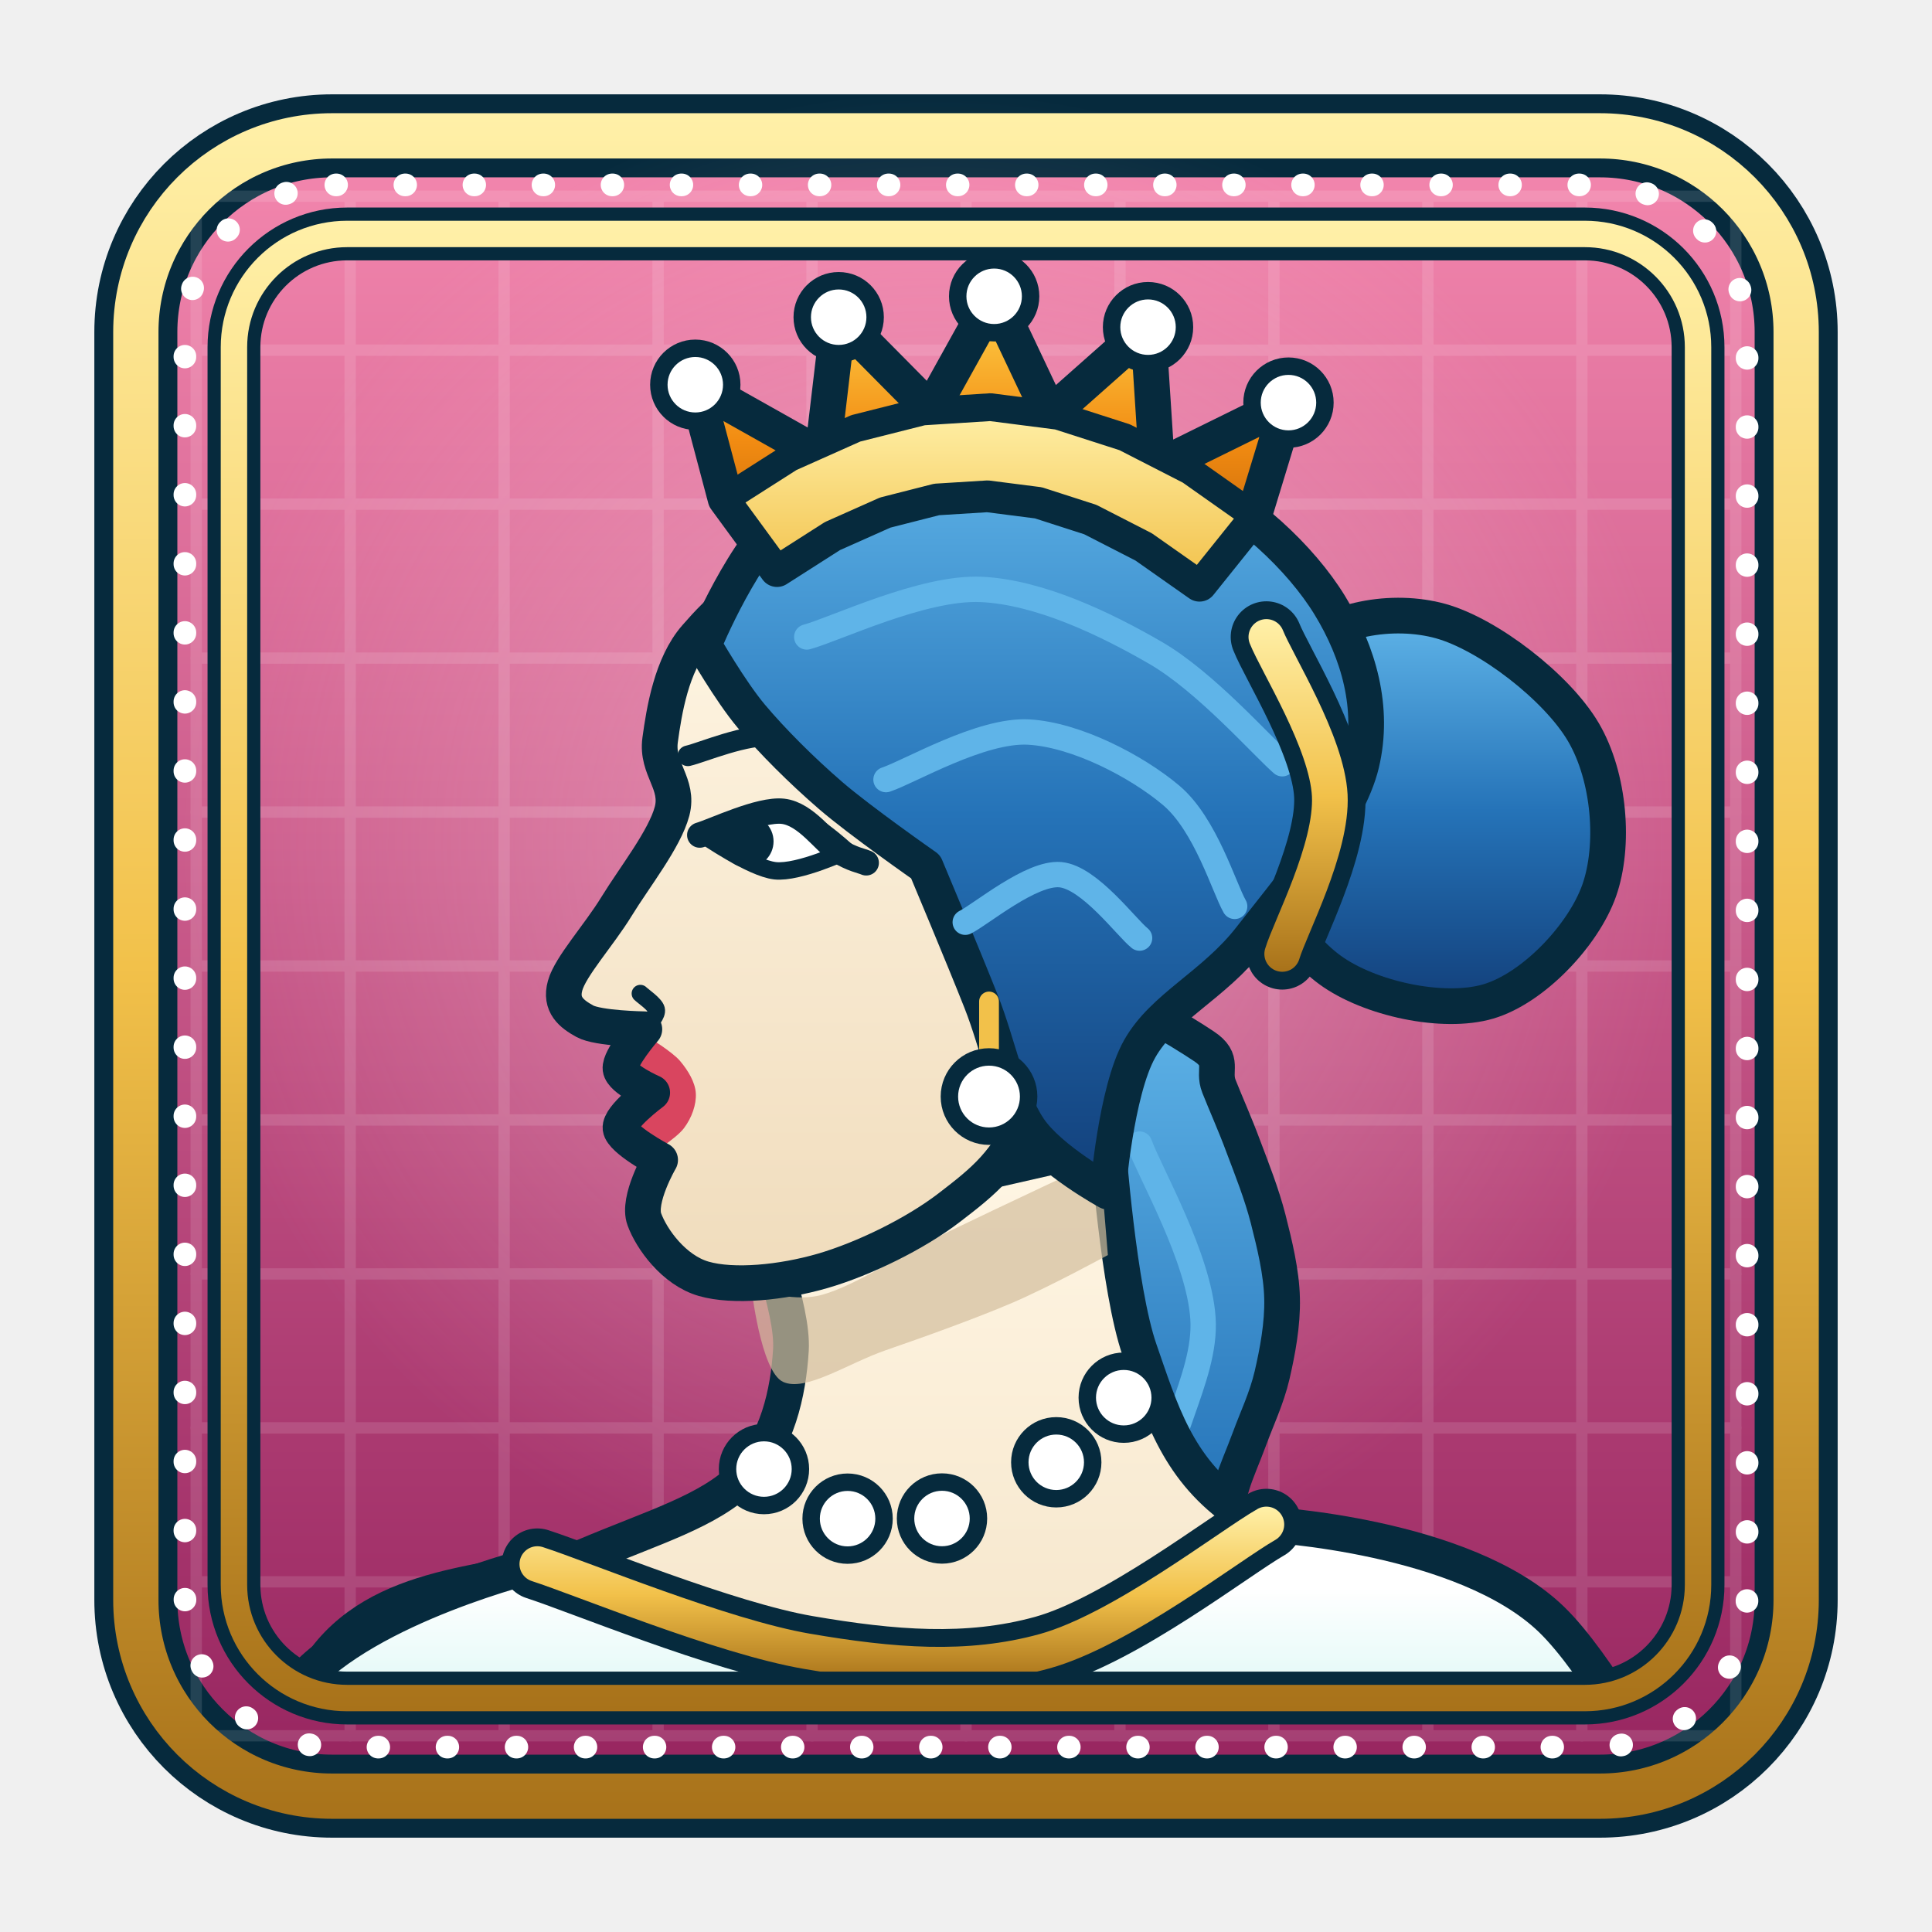
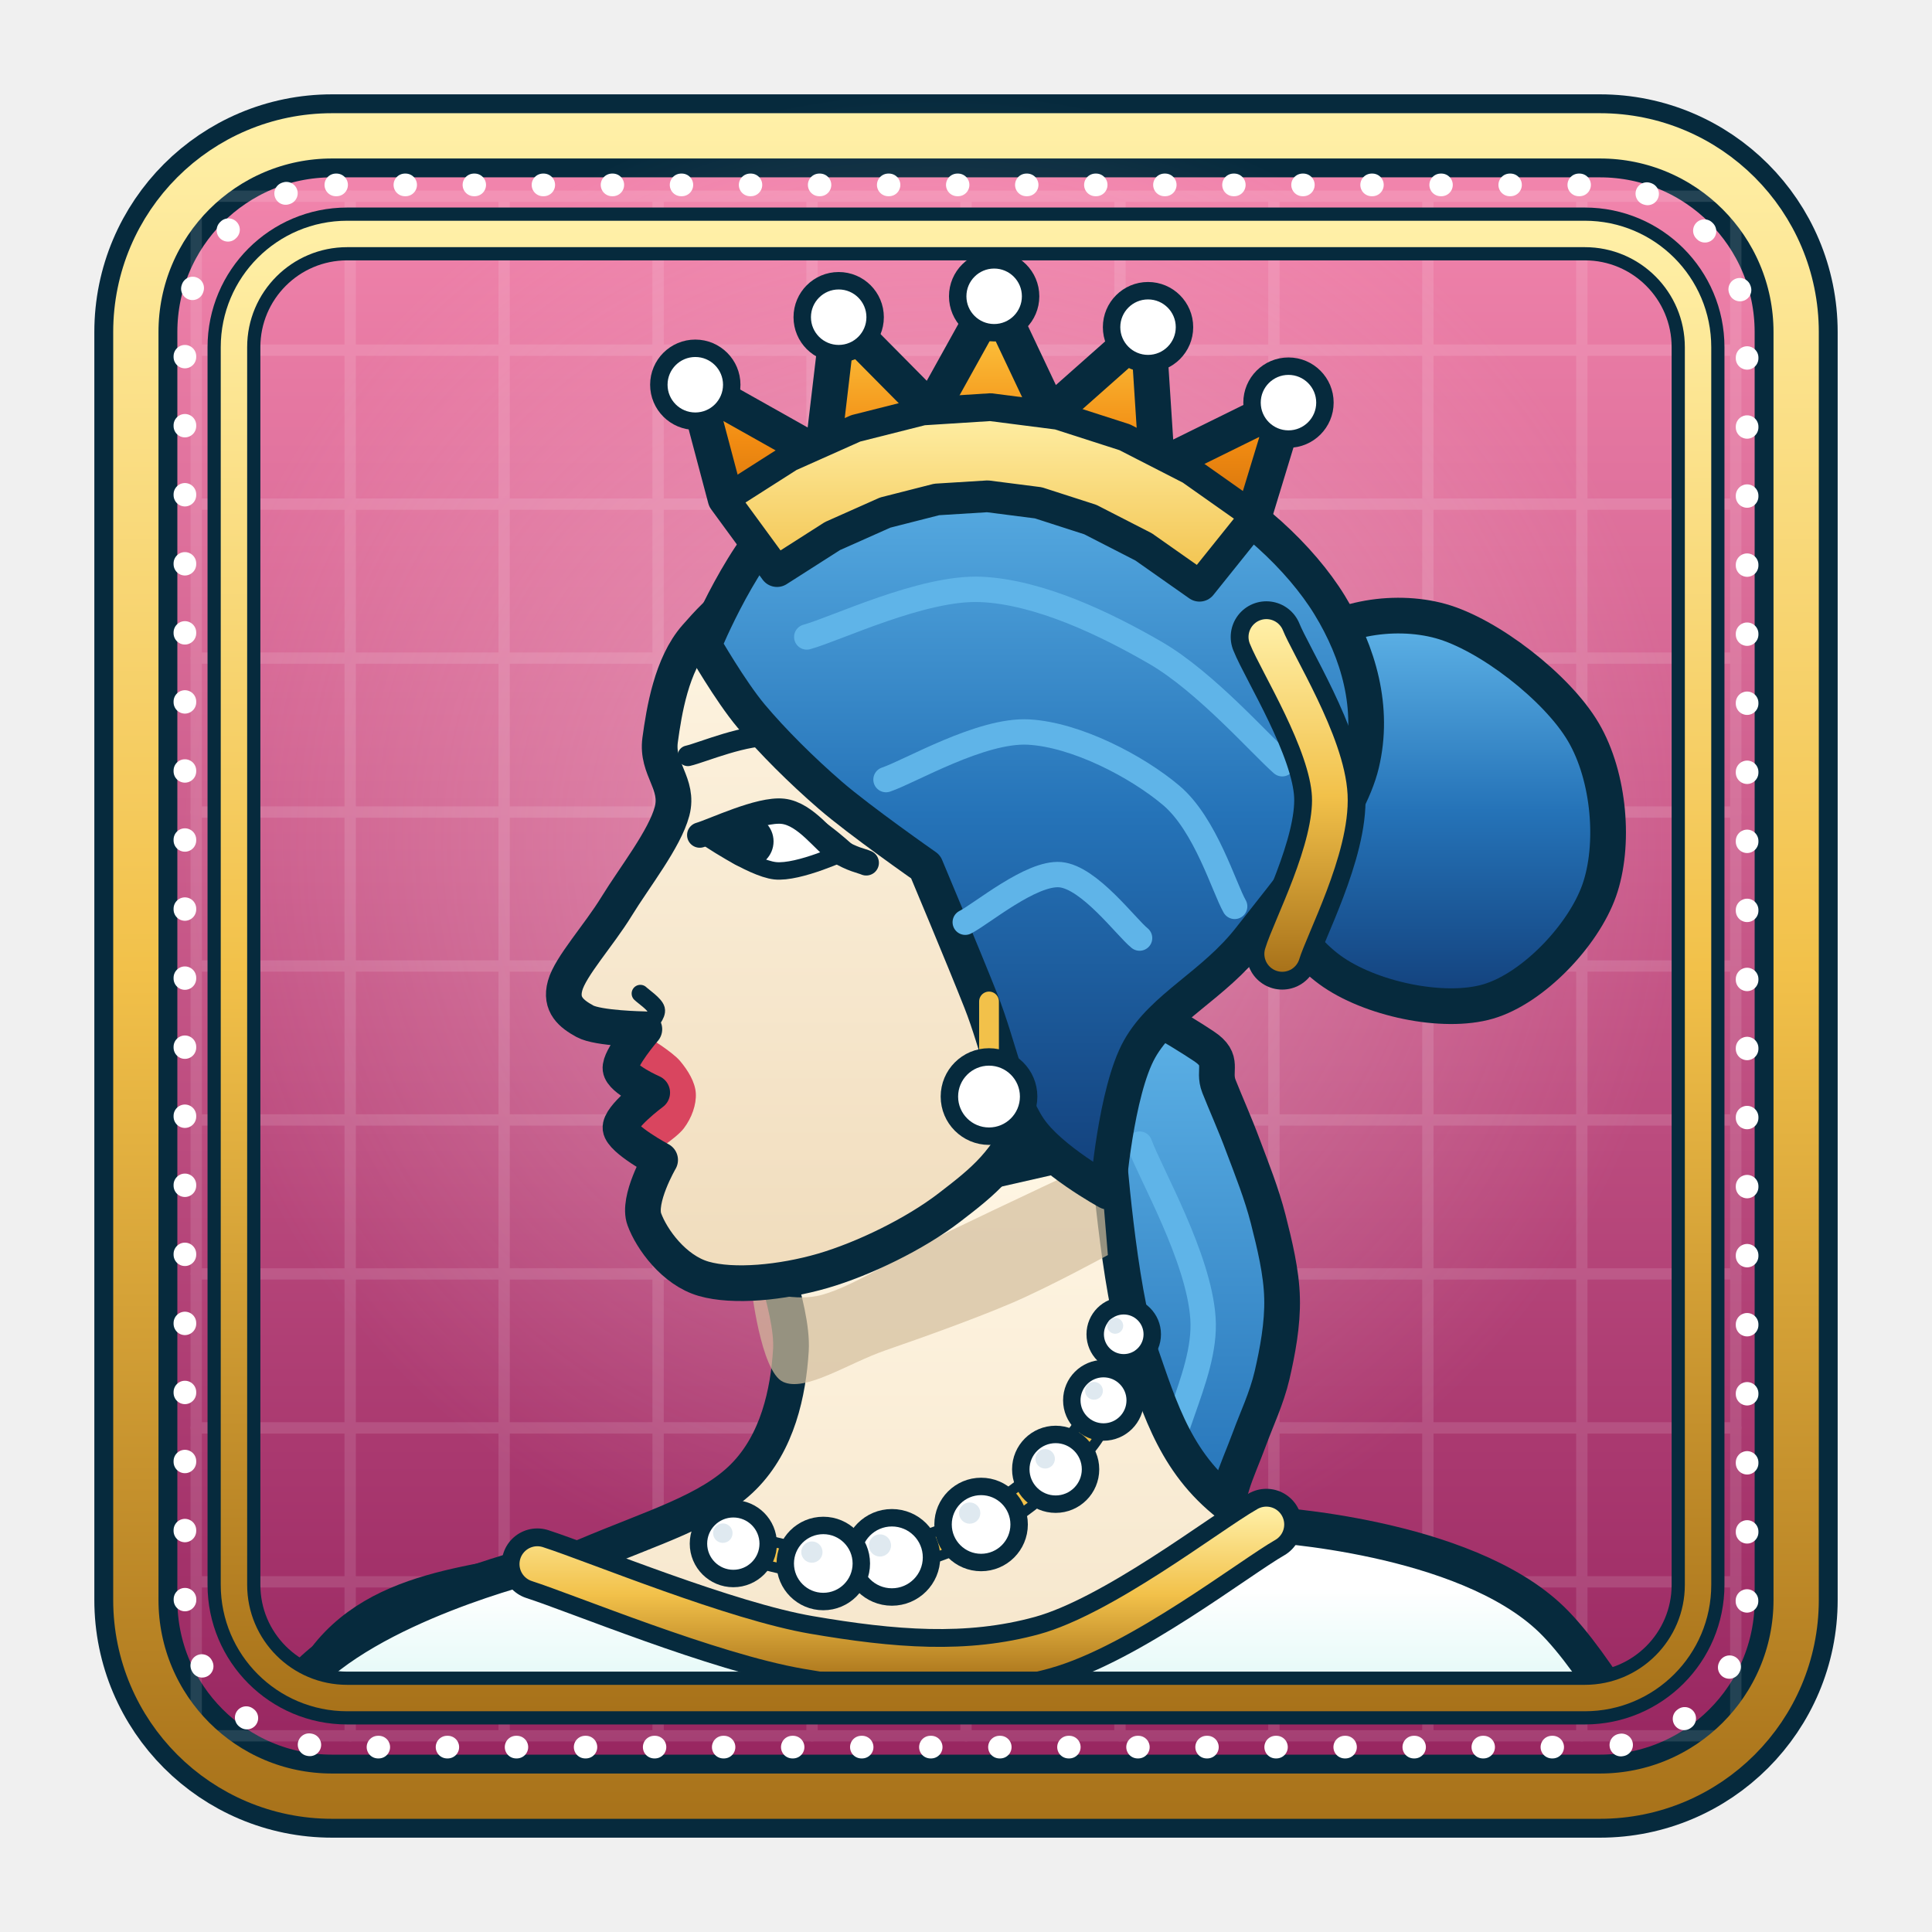
<svg xmlns="http://www.w3.org/2000/svg" width="256" height="256" viewBox="0 0 256 256">
  <defs>
    <linearGradient id="linear-gradient-1" x1="128" y1="18" x2="128" y2="238" gradientUnits="userSpaceOnUse">
      <stop offset="0" stop-color="#f487ae" />
      <stop offset="1" stop-color="#96245f" />
    </linearGradient>
    <radialGradient id="radial-gradient-1" cx="124" cy="112" r="100" gradientUnits="userSpaceOnUse">
      <stop offset="0" stop-color="#ffd0dd" stop-opacity="0.45" />
      <stop offset="1" stop-color="#ffd0dd" stop-opacity="0" />
    </radialGradient>
    <clipPath id="clip-path-1">
      <path d="M46 31 L210 31 C218.28 31 225 37.72 225 46 L225 210 C225 218.28 218.28 225 210 225 L46 225 C37.72 225 31 218.28 31 210 L31 46 C31 37.72 37.72 31 46 31 Z" />
    </clipPath>
    <linearGradient id="linear-gradient-2" x1="189.34" y1="81.57" x2="189.34" y2="133.33" gradientUnits="userSpaceOnUse">
      <stop offset="0" stop-color="#5fb4e8" />
      <stop offset="0.5" stop-color="#2573b8" />
      <stop offset="1" stop-color="#123f7a" />
    </linearGradient>
    <linearGradient id="linear-gradient-3" x1="156.21" y1="132.34" x2="156.21" y2="268.04" gradientUnits="userSpaceOnUse">
      <stop offset="0" stop-color="#5fb4e8" />
      <stop offset="0.5" stop-color="#2573b8" />
      <stop offset="1" stop-color="#123f7a" />
    </linearGradient>
    <linearGradient id="linear-gradient-4" x1="125.8" y1="151.6" x2="125.8" y2="267.1" gradientUnits="userSpaceOnUse">
      <stop offset="0" stop-color="#fff6e4" />
      <stop offset="1" stop-color="#f0dcbc" />
    </linearGradient>
    <linearGradient id="linear-gradient-5" x1="-4.4" y1="210.4" x2="-4.4" y2="252.4" gradientUnits="userSpaceOnUse">
      <stop offset="0" stop-color="#ffffff" />
      <stop offset="1" stop-color="#a6ece6" />
    </linearGradient>
    <linearGradient id="linear-gradient-6" x1="119.5" y1="199.64" x2="119.5" y2="222.95" gradientUnits="userSpaceOnUse">
      <stop offset="0" stop-color="#fff0a8" />
      <stop offset="0.5" stop-color="#f2c14a" />
      <stop offset="1" stop-color="#a8721a" />
    </linearGradient>
    <clipPath id="clip-path-2">
      <path d="M140.5 78.1 C140.5 78.1 114.95 74.95 106.9 76 C98.85 77.05 95.43 80.72 92.2 84.4 C88.97 88.08 88 94.2 87.47 98.05 C86.95 101.9 90.02 103.83 89.05 107.5 C88.08 111.17 84.06 116.25 81.7 120.1 C79.34 123.95 75.58 128.06 74.88 130.6 C74.17 133.14 75.75 134.36 77.5 135.32 C79.25 136.29 85.38 136.38 85.38 136.38 C85.38 136.38 82.05 140.23 82.22 141.62 C82.4 143.02 86.42 144.78 86.42 144.78 C86.42 144.78 82.05 148.01 82.22 149.5 C82.4 150.99 87.47 153.7 87.47 153.7 C87.47 153.7 84.41 158.95 85.38 161.57 C86.34 164.2 89.31 168.32 93.25 169.45 C97.19 170.58 103.57 169.97 109 168.4 C114.43 166.82 121.25 163.5 125.8 160 C130.35 156.5 133.5 154.05 136.3 147.4 C139.1 140.75 141.9 131.65 142.6 120.1 C143.3 108.55 140.5 78.1 140.5 78.1 Z" />
    </clipPath>
    <linearGradient id="linear-gradient-7" x1="108.71" y1="75.79" x2="108.71" y2="170.03" gradientUnits="userSpaceOnUse">
      <stop offset="0" stop-color="#fff6e4" />
      <stop offset="1" stop-color="#f0dcbc" />
    </linearGradient>
    <linearGradient id="linear-gradient-8" x1="137.14" y1="58.02" x2="137.14" y2="157.9" gradientUnits="userSpaceOnUse">
      <stop offset="0" stop-color="#5fb4e8" />
      <stop offset="0.5" stop-color="#2573b8" />
      <stop offset="1" stop-color="#123f7a" />
    </linearGradient>
    <linearGradient id="linear-gradient-9" x1="172.01" y1="82.04" x2="172.01" y2="128.76" gradientUnits="userSpaceOnUse">
      <stop offset="0" stop-color="#fff0a8" />
      <stop offset="0.5" stop-color="#f2c14a" />
      <stop offset="1" stop-color="#a8721a" />
    </linearGradient>
    <linearGradient id="linear-gradient-10" x1="131.43" y1="39.26" x2="131.43" y2="77.35" gradientUnits="userSpaceOnUse">
      <stop offset="0" stop-color="#ffd24a" />
      <stop offset="0.5" stop-color="#f28c12" />
      <stop offset="1" stop-color="#b85a06" />
    </linearGradient>
    <linearGradient id="linear-gradient-11" x1="131.15" y1="53.95" x2="131.15" y2="77.35" gradientUnits="userSpaceOnUse">
      <stop offset="0" stop-color="#fff0a8" />
      <stop offset="1" stop-color="#f2c14a" />
    </linearGradient>
    <linearGradient id="linear-gradient-12" x1="128" y1="15" x2="128" y2="241" gradientUnits="userSpaceOnUse">
      <stop offset="0" stop-color="#fff0a8" />
      <stop offset="0.5" stop-color="#f2c14a" />
      <stop offset="1" stop-color="#a8721a" />
    </linearGradient>
    <linearGradient id="linear-gradient-13" x1="128" y1="29.25" x2="128" y2="226.75" gradientUnits="userSpaceOnUse">
      <stop offset="0" stop-color="#fff0a8" />
      <stop offset="0.5" stop-color="#f2c14a" />
      <stop offset="1" stop-color="#a8721a" />
    </linearGradient>
  </defs>
  <g>
    <path d="M44 18 L212 18 C226.36 18 238 29.64 238 44 L238 212 C238 226.36 226.36 238 212 238 L44 238 C29.64 238 18 226.36 18 212 L18 44 C18 29.64 29.64 18 44 18 Z" fill="url(#linear-gradient-1)" stroke="#062a3d" stroke-width="11" stroke-linecap="round" stroke-linejoin="round" />
    <circle cx="124" cy="112" r="100" fill="url(#radial-gradient-1)" />
    <g opacity="0.12">
      <rect x="26" y="26" width="204" height="204" fill="none" stroke="#ffffff" stroke-width="1.5" stroke-linecap="round" stroke-linejoin="round" />
      <line x1="26" y1="46.4" x2="230" y2="46.4" fill="none" stroke="#ffffff" stroke-width="1.5" stroke-linecap="round" stroke-linejoin="round" />
      <line x1="26" y1="66.8" x2="230" y2="66.8" fill="none" stroke="#ffffff" stroke-width="1.5" stroke-linecap="round" stroke-linejoin="round" />
      <line x1="26" y1="87.2" x2="230" y2="87.2" fill="none" stroke="#ffffff" stroke-width="1.5" stroke-linecap="round" stroke-linejoin="round" />
      <line x1="26" y1="107.6" x2="230" y2="107.6" fill="none" stroke="#ffffff" stroke-width="1.5" stroke-linecap="round" stroke-linejoin="round" />
      <line x1="26" y1="128" x2="230" y2="128" fill="none" stroke="#ffffff" stroke-width="1.5" stroke-linecap="round" stroke-linejoin="round" />
      <line x1="26" y1="148.4" x2="230" y2="148.4" fill="none" stroke="#ffffff" stroke-width="1.5" stroke-linecap="round" stroke-linejoin="round" />
      <line x1="26" y1="168.8" x2="230" y2="168.8" fill="none" stroke="#ffffff" stroke-width="1.5" stroke-linecap="round" stroke-linejoin="round" />
      <line x1="26" y1="189.2" x2="230" y2="189.2" fill="none" stroke="#ffffff" stroke-width="1.5" stroke-linecap="round" stroke-linejoin="round" />
      <line x1="26" y1="209.6" x2="230" y2="209.6" fill="none" stroke="#ffffff" stroke-width="1.5" stroke-linecap="round" stroke-linejoin="round" />
      <line x1="46.4" y1="26" x2="46.4" y2="230" fill="none" stroke="#ffffff" stroke-width="1.5" stroke-linecap="round" stroke-linejoin="round" />
      <line x1="66.8" y1="26" x2="66.8" y2="230" fill="none" stroke="#ffffff" stroke-width="1.5" stroke-linecap="round" stroke-linejoin="round" />
      <line x1="87.2" y1="26" x2="87.2" y2="230" fill="none" stroke="#ffffff" stroke-width="1.5" stroke-linecap="round" stroke-linejoin="round" />
      <line x1="107.6" y1="26" x2="107.6" y2="230" fill="none" stroke="#ffffff" stroke-width="1.5" stroke-linecap="round" stroke-linejoin="round" />
      <line x1="128" y1="26" x2="128" y2="230" fill="none" stroke="#ffffff" stroke-width="1.5" stroke-linecap="round" stroke-linejoin="round" />
      <line x1="148.4" y1="26" x2="148.4" y2="230" fill="none" stroke="#ffffff" stroke-width="1.5" stroke-linecap="round" stroke-linejoin="round" />
      <line x1="168.8" y1="26" x2="168.8" y2="230" fill="none" stroke="#ffffff" stroke-width="1.5" stroke-linecap="round" stroke-linejoin="round" />
      <line x1="189.2" y1="26" x2="189.2" y2="230" fill="none" stroke="#ffffff" stroke-width="1.5" stroke-linecap="round" stroke-linejoin="round" />
      <line x1="209.6" y1="26" x2="209.6" y2="230" fill="none" stroke="#ffffff" stroke-width="1.5" stroke-linecap="round" stroke-linejoin="round" />
    </g>
    <g clip-path="url(#clip-path-1)">
      <g>
        <path d="M172 86.5 C176.2 81.95 184.6 80.55 190.9 82.3 C197.2 84.05 206.3 91.05 209.8 97 C213.3 102.95 214 112.05 211.9 118 C209.8 123.95 203.15 130.95 197.2 132.7 C191.25 134.45 181.45 132.35 176.2 128.5 C170.95 124.65 166.4 116.6 165.7 109.6 C165 102.6 167.8 91.05 172 86.5 Z" fill="url(#linear-gradient-2)" stroke="#062a3d" stroke-width="4.73" stroke-linecap="round" stroke-linejoin="round" />
        <path d="M144.32 132.59 C140.78 134.12 138.87 144.38 138.3 147.78 C137.72 151.18 139.84 150.95 140.85 153.02 C141.85 155.09 143.24 157.78 144.33 160.21 C145.41 162.64 146.62 165.43 147.39 167.59 C148.14 169.75 148.72 171.48 148.92 173.18 C149.11 174.88 148.95 175.93 148.56 177.79 C148.19 179.65 147.36 181.83 146.63 184.34 C145.91 186.85 144.72 189.7 144.23 192.82 C143.74 195.94 143.25 199.74 143.71 203.05 C144.16 206.36 145.65 209.84 146.96 212.69 C148.27 215.52 150.19 217.9 151.61 220.09 C153.02 222.3 154.48 224.13 155.44 225.89 C156.41 227.64 157.04 228.76 157.41 230.62 C157.77 232.47 157.75 234.55 157.62 237.01 C157.49 239.46 157.04 242.63 156.63 245.39 C156.23 248.14 155.58 251.18 155.19 253.51 C154.8 255.83 153.48 256.95 154.3 259.36 C155.11 261.78 157.66 267.53 160.06 268 C162.47 268.49 167.03 264.14 168.7 262.24 C170.38 260.33 169.53 258.93 170.11 256.58 C170.68 254.23 171.52 251.18 172.15 248.13 C172.77 245.07 173.54 241.58 173.85 238.22 C174.15 234.88 174.45 231.26 174 227.98 C173.54 224.7 172.32 221.4 171.14 218.57 C169.96 215.72 168.18 213.19 166.93 210.95 C165.69 208.69 164.41 206.72 163.67 205.06 C162.93 203.4 162.56 202.34 162.49 200.95 C162.42 199.56 162.73 198.5 163.25 196.77 C163.77 195.03 164.71 192.95 165.61 190.52 C166.49 188.1 167.84 185.29 168.56 182.21 C169.27 179.13 169.97 175.47 169.88 172.02 C169.8 168.58 168.89 164.88 168.04 161.53 C167.18 158.17 165.85 154.84 164.75 151.92 C163.67 148.99 162.39 146.16 161.52 143.95 C160.64 141.73 162.37 140.51 159.5 138.62 C156.64 136.73 147.86 131.07 144.32 132.59 Z" fill="url(#linear-gradient-3)" stroke="#062a3d" stroke-width="4.73" stroke-linecap="round" stroke-linejoin="round" />
        <path d="M151 151.6 C152.4 155.45 158.88 166.65 159.4 174.7 C159.93 182.75 153.28 191.5 154.15 199.9 C155.02 208.3 162.9 220.9 164.65 225.1" fill="none" stroke="#5fb4e8" stroke-width="3.36" stroke-linecap="round" stroke-linejoin="round" />
        <path d="M146.8 151.6 C146.8 151.6 148.2 170.85 151 178.9 C153.8 186.95 155.9 194.3 163.6 199.9 C171.3 205.5 186.7 201.3 197.2 212.5 C207.7 223.7 226.6 267.1 226.6 267.1 L25 267.1 C25 267.1 35.15 228.95 43.9 218.8 C52.65 208.65 68.4 210.05 77.5 206.2 C86.6 202.35 93.95 200.25 98.5 195.7 C103.05 191.15 104.45 184.5 104.8 178.9 C105.15 173.3 100.6 162.1 100.6 162.1 Z" fill="url(#linear-gradient-4)" stroke="#062a3d" stroke-width="4.73" stroke-linecap="round" stroke-linejoin="round" />
        <path d="M145.75 153.7 C145.75 153.7 131.92 160.18 125.8 163.15 C119.68 166.12 113.38 170.32 109 171.55 C104.62 172.78 99.55 170.5 99.55 170.5 C99.55 170.5 100.78 181.7 103.75 183.1 C106.72 184.5 112.33 180.65 117.4 178.9 C122.47 177.15 129.3 174.7 134.2 172.6 C139.1 170.5 146.8 166.3 146.8 166.3 Z" fill="#d3bd9c" opacity="0.7" />
        <path d="M237.1 269.2 C237.1 269.2 217.15 225.8 205.6 214.6 C194.05 203.4 167.8 202 167.8 202 C167.8 202 148.55 216 138.4 218.8 C128.25 221.6 118.1 220.72 106.9 218.8 C95.7 216.88 71.2 207.25 71.2 207.25 C71.2 207.25 48.8 212.68 39.7 223 C30.6 233.32 16.6 269.2 16.6 269.2 Z" fill="url(#linear-gradient-5)" stroke="#062a3d" stroke-width="4.73" stroke-linecap="round" stroke-linejoin="round" />
        <path d="M167.8 202 C162.9 204.8 148.55 216 138.4 218.8 C128.25 221.6 118.1 220.72 106.9 218.8 C95.7 216.88 77.15 209.17 71.2 207.25" fill="none" stroke="#062a3d" stroke-width="9.45" stroke-linecap="round" stroke-linejoin="round" />
        <path d="M167.8 202 C162.9 204.8 148.55 216 138.4 218.8 C128.25 221.6 118.1 220.72 106.9 218.8 C95.7 216.88 77.15 209.17 71.2 207.25" fill="none" stroke="url(#linear-gradient-6)" stroke-width="4.73" stroke-linecap="round" stroke-linejoin="round" />
-         <circle cx="148.9" cy="185.2" r="4.83" fill="#ffffff" stroke="#062a3d" stroke-width="2.31" stroke-linecap="round" stroke-linejoin="round" />
-         <circle cx="139.96" cy="193.76" r="4.83" fill="#ffffff" stroke="#062a3d" stroke-width="2.31" stroke-linecap="round" stroke-linejoin="round" />
-         <circle cx="124.82" cy="201.21" r="4.83" fill="#ffffff" stroke="#062a3d" stroke-width="2.31" stroke-linecap="round" stroke-linejoin="round" />
-         <circle cx="112.31" cy="201.23" r="4.83" fill="#ffffff" stroke="#062a3d" stroke-width="2.31" stroke-linecap="round" stroke-linejoin="round" />
-         <circle cx="101.23" cy="194.66" r="4.83" fill="#ffffff" stroke="#062a3d" stroke-width="2.31" stroke-linecap="round" stroke-linejoin="round" />
+         <path d="M148.9 176.8 C148.03 179.08 146.8 186.25 143.65 190.45 C140.5 194.65 135.25 199.2 130 202 C124.75 204.8 117.92 206.9 112.15 207.25 C106.38 207.6 98.15 204.62 95.35 204.1" fill="none" stroke="#062a3d" stroke-width="4.62" stroke-linecap="round" stroke-linejoin="round" />
+         <path d="M148.9 176.8 C148.03 179.08 146.8 186.25 143.65 190.45 C140.5 194.65 135.25 199.2 130 202 C124.75 204.8 117.92 206.9 112.15 207.25 C106.38 207.6 98.15 204.62 95.35 204.1" fill="none" stroke="#f2c14a" stroke-width="1.89" stroke-linecap="round" stroke-linejoin="round" />
+         <circle cx="148.9" cy="176.8" r="3.78" fill="#ffffff" stroke="#062a3d" stroke-width="2.31" stroke-linecap="round" stroke-linejoin="round" />
+         <circle cx="147.77" cy="175.67" r="1.06" fill="#dfe9f0" />
+         <circle cx="146.22" cy="185.55" r="4.2" fill="#ffffff" stroke="#062a3d" stroke-width="2.31" stroke-linecap="round" stroke-linejoin="round" />
+         <circle cx="144.96" cy="184.29" r="1.18" fill="#dfe9f0" />
+         <circle cx="139.88" cy="194.69" r="4.62" fill="#ffffff" stroke="#062a3d" stroke-width="2.31" stroke-linecap="round" stroke-linejoin="round" />
+         <circle cx="138.49" cy="193.3" r="1.29" fill="#dfe9f0" />
+         <circle cx="130" cy="202" r="5.04" fill="#ffffff" stroke="#062a3d" stroke-width="2.31" stroke-linecap="round" stroke-linejoin="round" />
+         <circle cx="128.49" cy="200.49" r="1.41" fill="#dfe9f0" />
+         <circle cx="118.18" cy="206.36" r="5.25" fill="#ffffff" stroke="#062a3d" stroke-width="2.31" stroke-linecap="round" stroke-linejoin="round" />
+         <circle cx="116.6" cy="204.78" r="1.47" fill="#dfe9f0" />
+         <circle cx="109.09" cy="207.17" r="5.04" fill="#ffffff" stroke="#062a3d" stroke-width="2.31" stroke-linecap="round" stroke-linejoin="round" />
+         <circle cx="107.58" cy="205.66" r="1.41" fill="#dfe9f0" />
+         <circle cx="97.17" cy="204.54" r="4.62" fill="#ffffff" stroke="#062a3d" stroke-width="2.31" stroke-linecap="round" stroke-linejoin="round" />
+         <circle cx="95.78" cy="203.15" r="1.29" fill="#dfe9f0" />
        <g clip-path="url(#clip-path-2)">
          <path d="M140.5 78.1 C140.5 78.1 114.95 74.95 106.9 76 C98.85 77.05 95.43 80.72 92.2 84.4 C88.97 88.08 88 94.2 87.47 98.05 C86.95 101.9 90.02 103.83 89.05 107.5 C88.08 111.17 84.06 116.25 81.7 120.1 C79.34 123.95 75.58 128.06 74.88 130.6 C74.17 133.14 75.75 134.36 77.5 135.32 C79.25 136.29 85.38 136.38 85.38 136.38 C85.38 136.38 82.05 140.23 82.22 141.62 C82.4 143.02 86.42 144.78 86.42 144.78 C86.42 144.78 82.05 148.01 82.22 149.5 C82.4 150.99 87.47 153.7 87.47 153.7 C87.47 153.7 84.41 158.95 85.38 161.57 C86.34 164.2 89.31 168.32 93.25 169.45 C97.19 170.58 103.57 169.97 109 168.4 C114.43 166.82 121.25 163.5 125.8 160 C130.35 156.5 133.5 154.05 136.3 147.4 C139.1 140.75 141.9 131.65 142.6 120.1 C143.3 108.55 140.5 78.1 140.5 78.1 Z" fill="url(#linear-gradient-7)" />
          <path d="M85.9 137.43 C85.9 137.43 77.42 140.91 77.5 142.15 C77.58 143.39 86.42 143.65 86.42 144.88 C86.42 146.11 77.58 148.11 77.5 149.5 C77.42 150.89 85.9 153.18 85.9 153.18 C85.9 153.18 89.58 150.89 90.62 149.5 C91.67 148.11 92.28 146.37 92.2 144.88 C92.12 143.39 91.15 141.81 90.1 140.57 C89.05 139.34 85.9 137.43 85.9 137.43 Z" fill="#d9455f" />
        </g>
        <path d="M140.5 78.1 C140.5 78.1 114.95 74.95 106.9 76 C98.85 77.05 95.43 80.72 92.2 84.4 C88.97 88.08 88 94.2 87.47 98.05 C86.95 101.9 90.02 103.83 89.05 107.5 C88.08 111.17 84.06 116.25 81.7 120.1 C79.34 123.95 75.58 128.06 74.88 130.6 C74.17 133.14 75.75 134.36 77.5 135.32 C79.25 136.29 85.38 136.38 85.38 136.38 C85.38 136.38 82.05 140.23 82.22 141.62 C82.4 143.02 86.42 144.78 86.42 144.78 C86.42 144.78 82.05 148.01 82.22 149.5 C82.4 150.99 87.47 153.7 87.47 153.7 C87.47 153.7 84.41 158.95 85.38 161.57 C86.34 164.2 89.31 168.32 93.25 169.45 C97.19 170.58 103.57 169.97 109 168.4 C114.43 166.82 121.25 163.5 125.8 160 C130.35 156.5 133.5 154.05 136.3 147.4 C139.1 140.75 141.9 131.65 142.6 120.1 C143.3 108.55 140.5 78.1 140.5 78.1 Z" fill="none" stroke="#062a3d" stroke-width="4.73" stroke-linecap="round" stroke-linejoin="round" />
        <path d="M84.85 131.65 C85.2 132 86.77 133.05 86.95 133.75 C87.13 134.45 86.08 135.5 85.9 135.85" fill="none" stroke="#062a3d" stroke-width="2.31" stroke-linecap="round" stroke-linejoin="round" />
        <path d="M112.15 112.75 C112.15 112.75 106.9 107.85 103.75 107.5 C100.6 107.15 93.25 110.65 93.25 110.65 C93.25 110.65 99.55 115.03 102.7 115.38 C105.85 115.72 112.15 112.75 112.15 112.75 Z" fill="#ffffff" stroke="#062a3d" stroke-width="2.31" stroke-linecap="round" stroke-linejoin="round" />
        <ellipse cx="99.03" cy="111.49" rx="3.47" ry="3.46" fill="#062a3d" />
        <path d="M114.78 114.33 C114.17 114.06 112.94 113.88 111.1 112.75 C109.26 111.62 106.82 107.85 103.75 107.5 C100.68 107.15 94.56 110.12 92.72 110.65" fill="none" stroke="#062a3d" stroke-width="3.36" stroke-linecap="round" stroke-linejoin="round" />
        <path d="M114.25 102.25 C112.33 101.46 106.55 97.87 102.7 97.52 C98.85 97.18 93.07 99.71 91.15 100.15" fill="none" stroke="#062a3d" stroke-width="2.73" stroke-linecap="round" stroke-linejoin="round" />
        <path d="M93.25 85.45 C93.25 85.45 98.68 72.15 104.8 67.6 C110.92 63.05 121.25 58.85 130 58.15 C138.75 57.45 149.6 59.72 157.3 63.4 C165 67.07 172.35 73.9 176.2 80.2 C180.05 86.5 182.15 93.85 180.4 101.2 C178.65 108.55 170.6 118 165.7 124.3 C160.8 130.6 154.15 133.4 151 139 C147.85 144.6 146.8 157.9 146.8 157.9 C146.8 157.9 139.1 153.7 136.3 149.5 C133.5 145.3 132.28 138.47 130 132.7 C127.72 126.92 122.65 114.85 122.65 114.85 C122.65 114.85 113.9 108.73 110.05 105.4 C106.2 102.07 102.35 98.23 99.55 94.9 C96.75 91.57 93.25 85.45 93.25 85.45 Z" fill="url(#linear-gradient-8)" stroke="#062a3d" stroke-width="4.73" stroke-linecap="round" stroke-linejoin="round" />
        <path d="M106.9 84.4 C110.75 83.35 122.3 77.75 130 78.1 C137.7 78.45 146.45 82.65 153.1 86.5 C159.75 90.35 167.1 98.75 169.9 101.2" fill="none" stroke="#5fb4e8" stroke-width="3.36" stroke-linecap="round" stroke-linejoin="round" />
        <path d="M117.4 103.3 C120.55 102.25 130 96.65 136.3 97 C142.6 97.35 150.65 101.55 155.2 105.4 C159.75 109.25 162.2 117.65 163.6 120.1" fill="none" stroke="#5fb4e8" stroke-width="3.36" stroke-linecap="round" stroke-linejoin="round" />
        <path d="M127.9 122.2 C130 121.15 136.65 115.55 140.5 115.9 C144.35 116.25 149.25 122.9 151 124.3" fill="none" stroke="#5fb4e8" stroke-width="3.36" stroke-linecap="round" stroke-linejoin="round" />
        <path d="M167.8 84.4 C169.2 87.9 175.85 98.4 176.2 105.4 C176.55 112.4 170.95 122.9 169.9 126.4" fill="none" stroke="#062a3d" stroke-width="9.45" stroke-linecap="round" stroke-linejoin="round" />
        <path d="M167.8 84.4 C169.2 87.9 175.85 98.4 176.2 105.4 C176.55 112.4 170.95 122.9 169.9 126.4" fill="none" stroke="url(#linear-gradient-9)" stroke-width="4.73" stroke-linecap="round" stroke-linejoin="round" />
        <polygon points="102.96,75.41 110.18,70.8 117.21,67.67 124.08,65.92 130.86,65.5 137.65,66.37 144.57,68.6 151.67,72.24 158.94,77.35 166.16,68.35 170.73,53.35 155.27,60.97 153.19,59.87 152.12,43.36 139.12,54.88 139.12,54.88 131.73,39.26 123.34,54.36 123.34,54.36 111.13,42.03 109.19,58.43 107.1,59.4 92.13,50.98 96.14,66.09" fill="url(#linear-gradient-10)" stroke="#062a3d" stroke-width="4.73" stroke-linecap="round" stroke-linejoin="round" />
        <polygon points="102.96,75.41 110.18,70.8 117.21,67.67 124.08,65.92 130.86,65.5 137.65,66.37 144.57,68.6 151.67,72.24 158.94,77.35 166.16,68.35 157.68,62.37 149.03,57.94 140.2,55.1 131.24,53.95 122.27,54.52 113.39,56.76 104.67,60.65 96.14,66.09" fill="url(#linear-gradient-11)" stroke="#062a3d" stroke-width="3.68" stroke-linecap="round" stroke-linejoin="round" />
        <circle cx="92.13" cy="50.98" r="4.83" fill="#ffffff" stroke="#062a3d" stroke-width="2.31" stroke-linecap="round" stroke-linejoin="round" />
        <circle cx="111.13" cy="42.03" r="4.83" fill="#ffffff" stroke="#062a3d" stroke-width="2.31" stroke-linecap="round" stroke-linejoin="round" />
        <circle cx="131.73" cy="39.26" r="4.83" fill="#ffffff" stroke="#062a3d" stroke-width="2.31" stroke-linecap="round" stroke-linejoin="round" />
        <circle cx="152.12" cy="43.35" r="4.83" fill="#ffffff" stroke="#062a3d" stroke-width="2.31" stroke-linecap="round" stroke-linejoin="round" />
        <circle cx="170.73" cy="53.35" r="4.83" fill="#ffffff" stroke="#062a3d" stroke-width="2.31" stroke-linecap="round" stroke-linejoin="round" />
        <path d="M131.05 132.7 C131.05 134.1 131.05 139.7 131.05 141.1" fill="none" stroke="#f2c14a" stroke-width="2.62" stroke-linecap="round" stroke-linejoin="round" />
        <circle cx="131.05" cy="145.3" r="5.25" fill="#ffffff" stroke="#062a3d" stroke-width="2.31" stroke-linecap="round" stroke-linejoin="round" />
      </g>
    </g>
    <path d="M44 18 L212 18 C226.36 18 238 29.64 238 44 L238 212 C238 226.36 226.36 238 212 238 L44 238 C29.64 238 18 226.36 18 212 L18 44 C18 29.64 29.64 18 44 18 Z" fill="none" stroke="url(#linear-gradient-12)" stroke-width="6" stroke-linecap="round" stroke-linejoin="round" />
    <path d="M46 31 L210 31 C218.28 31 225 37.72 225 46 L225 210 C225 218.28 218.28 225 210 225 L46 225 C37.72 225 31 218.28 31 210 L31 46 C31 37.72 37.72 31 46 31 Z" fill="none" stroke="#062a3d" stroke-width="7" stroke-linecap="round" stroke-linejoin="round" />
    <path d="M46 31 L210 31 C218.28 31 225 37.72 225 46 L225 210 C225 218.28 218.28 225 210 225 L46 225 C37.72 225 31 218.28 31 210 L31 46 C31 37.72 37.72 31 46 31 Z" fill="none" stroke="url(#linear-gradient-13)" stroke-width="3.5" stroke-linecap="round" stroke-linejoin="round" />
    <path d="M44.5 24.5 L211.5 24.5 C222.55 24.5 231.5 33.45 231.5 44.5 L231.5 211.5 C231.5 222.55 222.55 231.5 211.5 231.5 L44.5 231.5 C33.45 231.5 24.5 222.55 24.5 211.5 L24.5 44.5 C24.5 33.45 33.45 24.5 44.5 24.5 Z" fill="none" stroke="#ffffff" stroke-width="3" stroke-linecap="round" stroke-linejoin="round" stroke-dasharray="0.1 9.05" />
  </g>
</svg>
